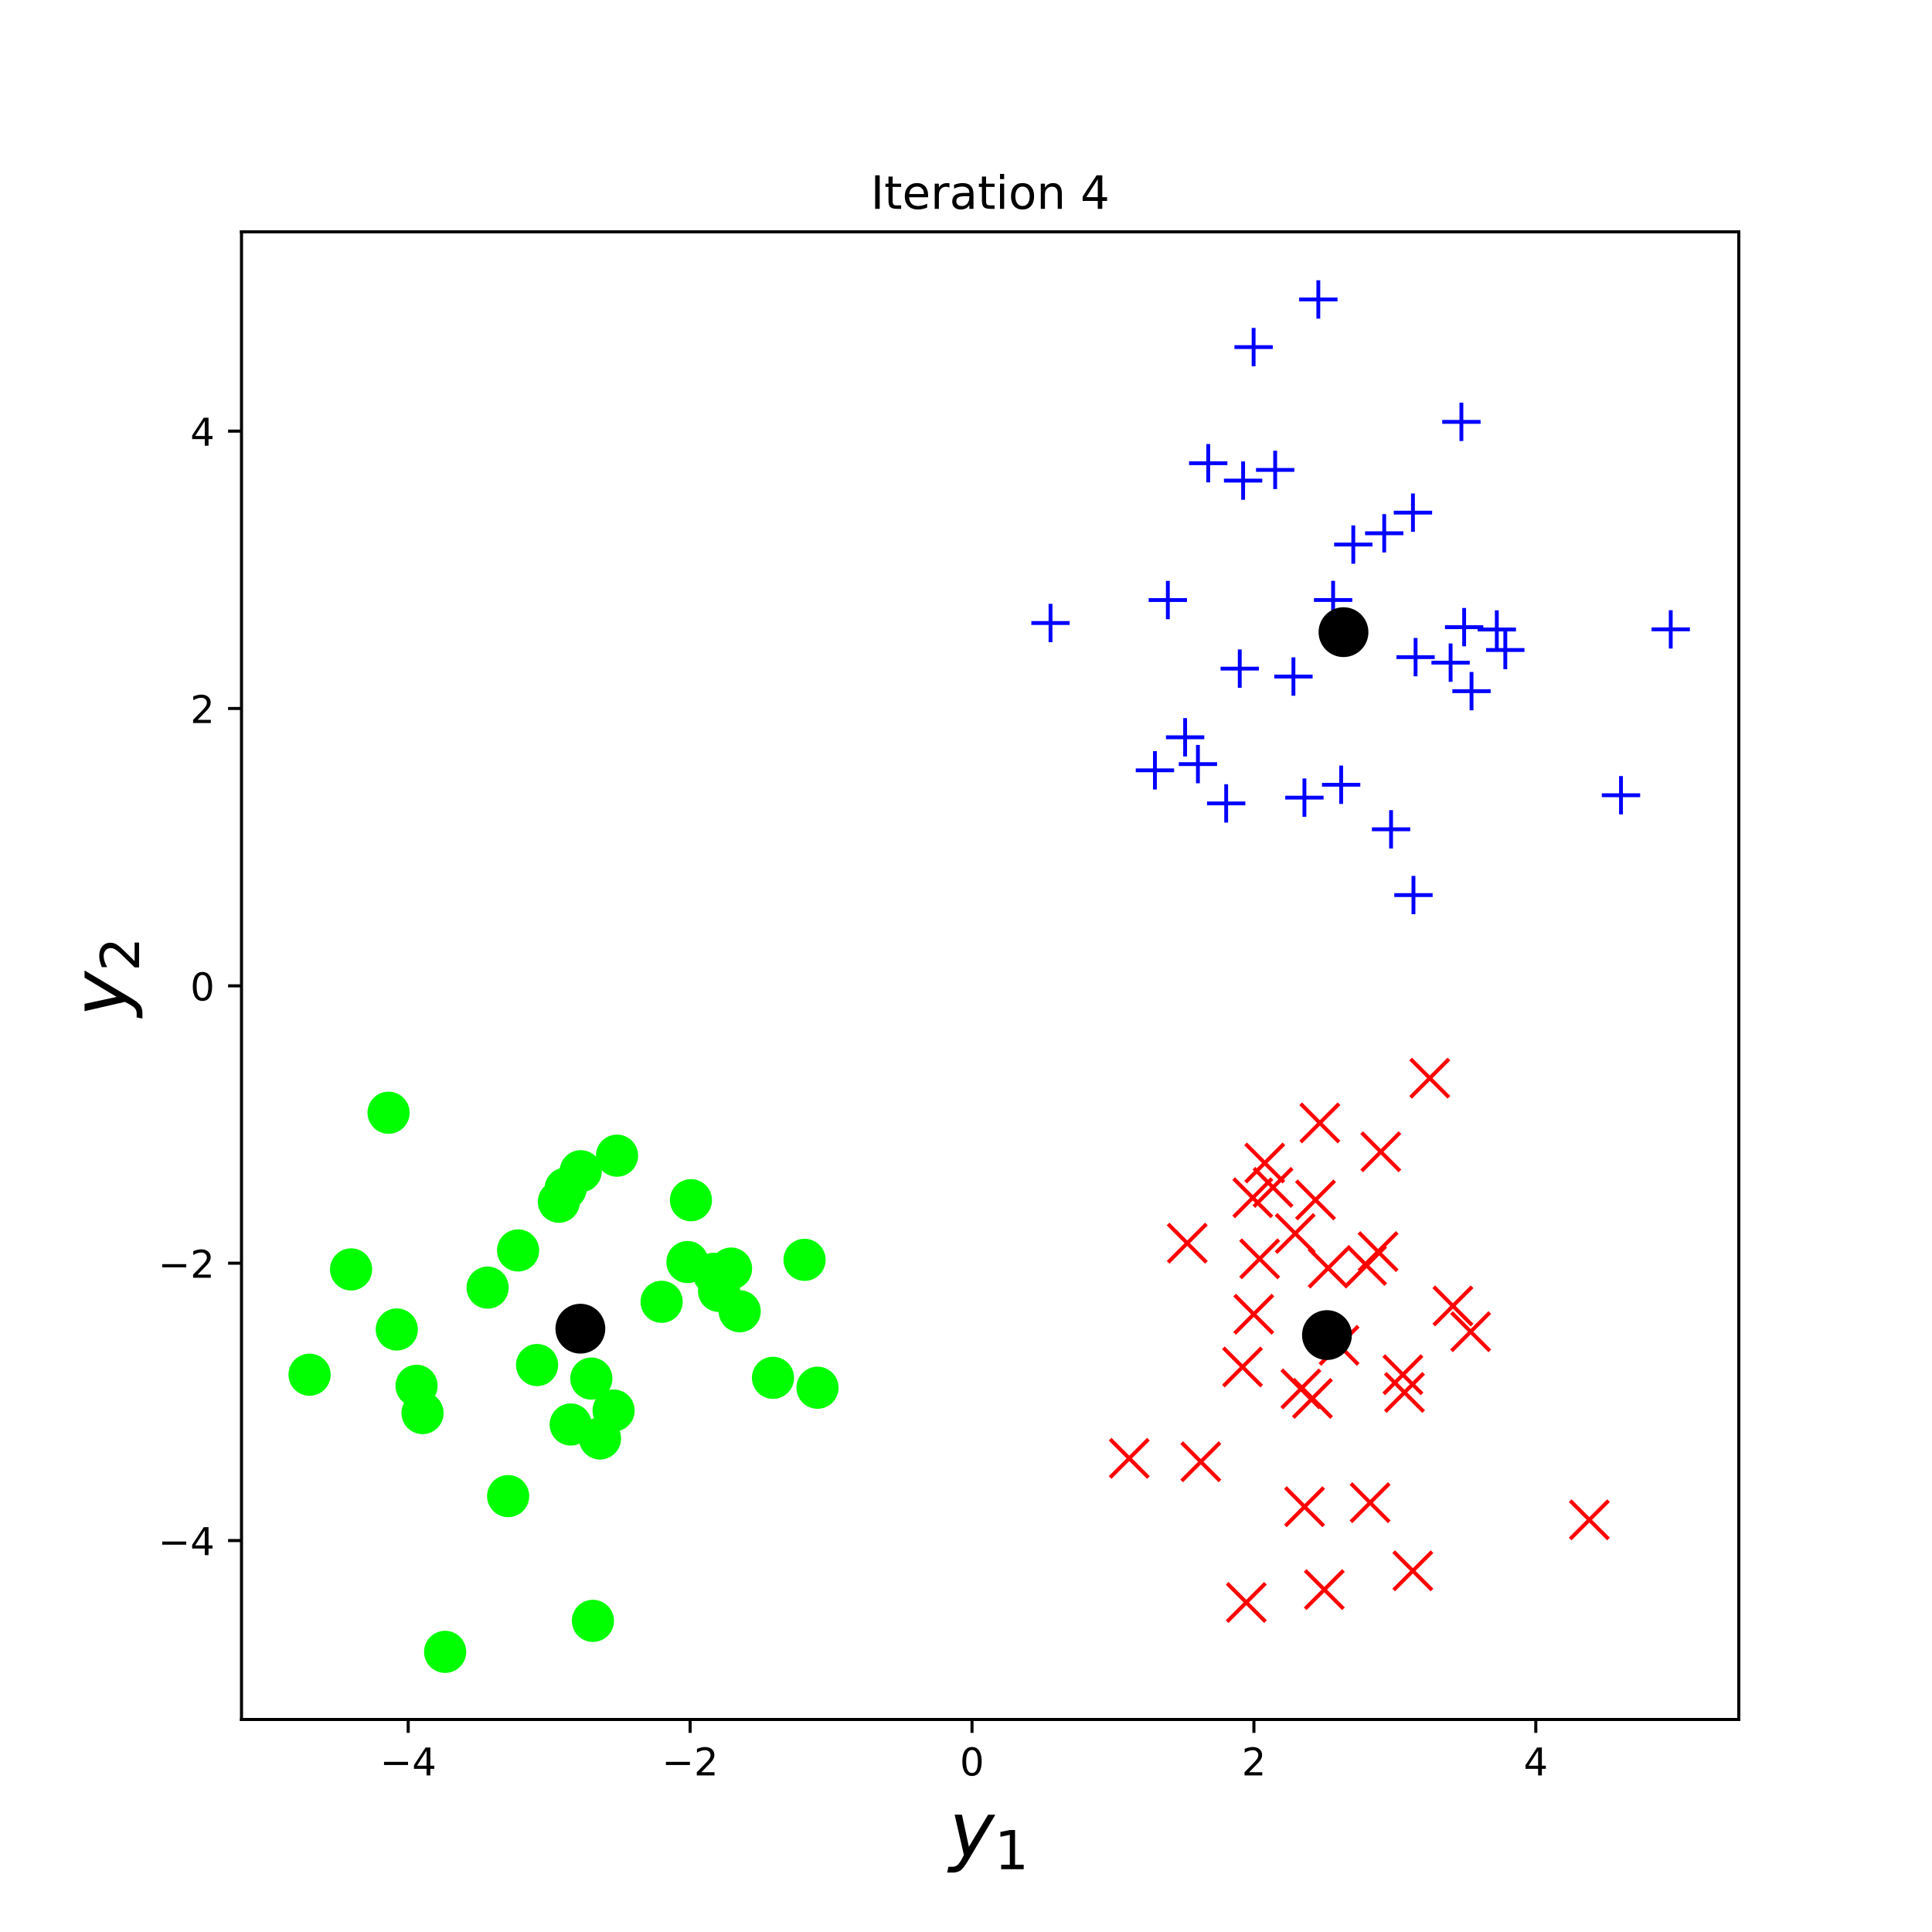
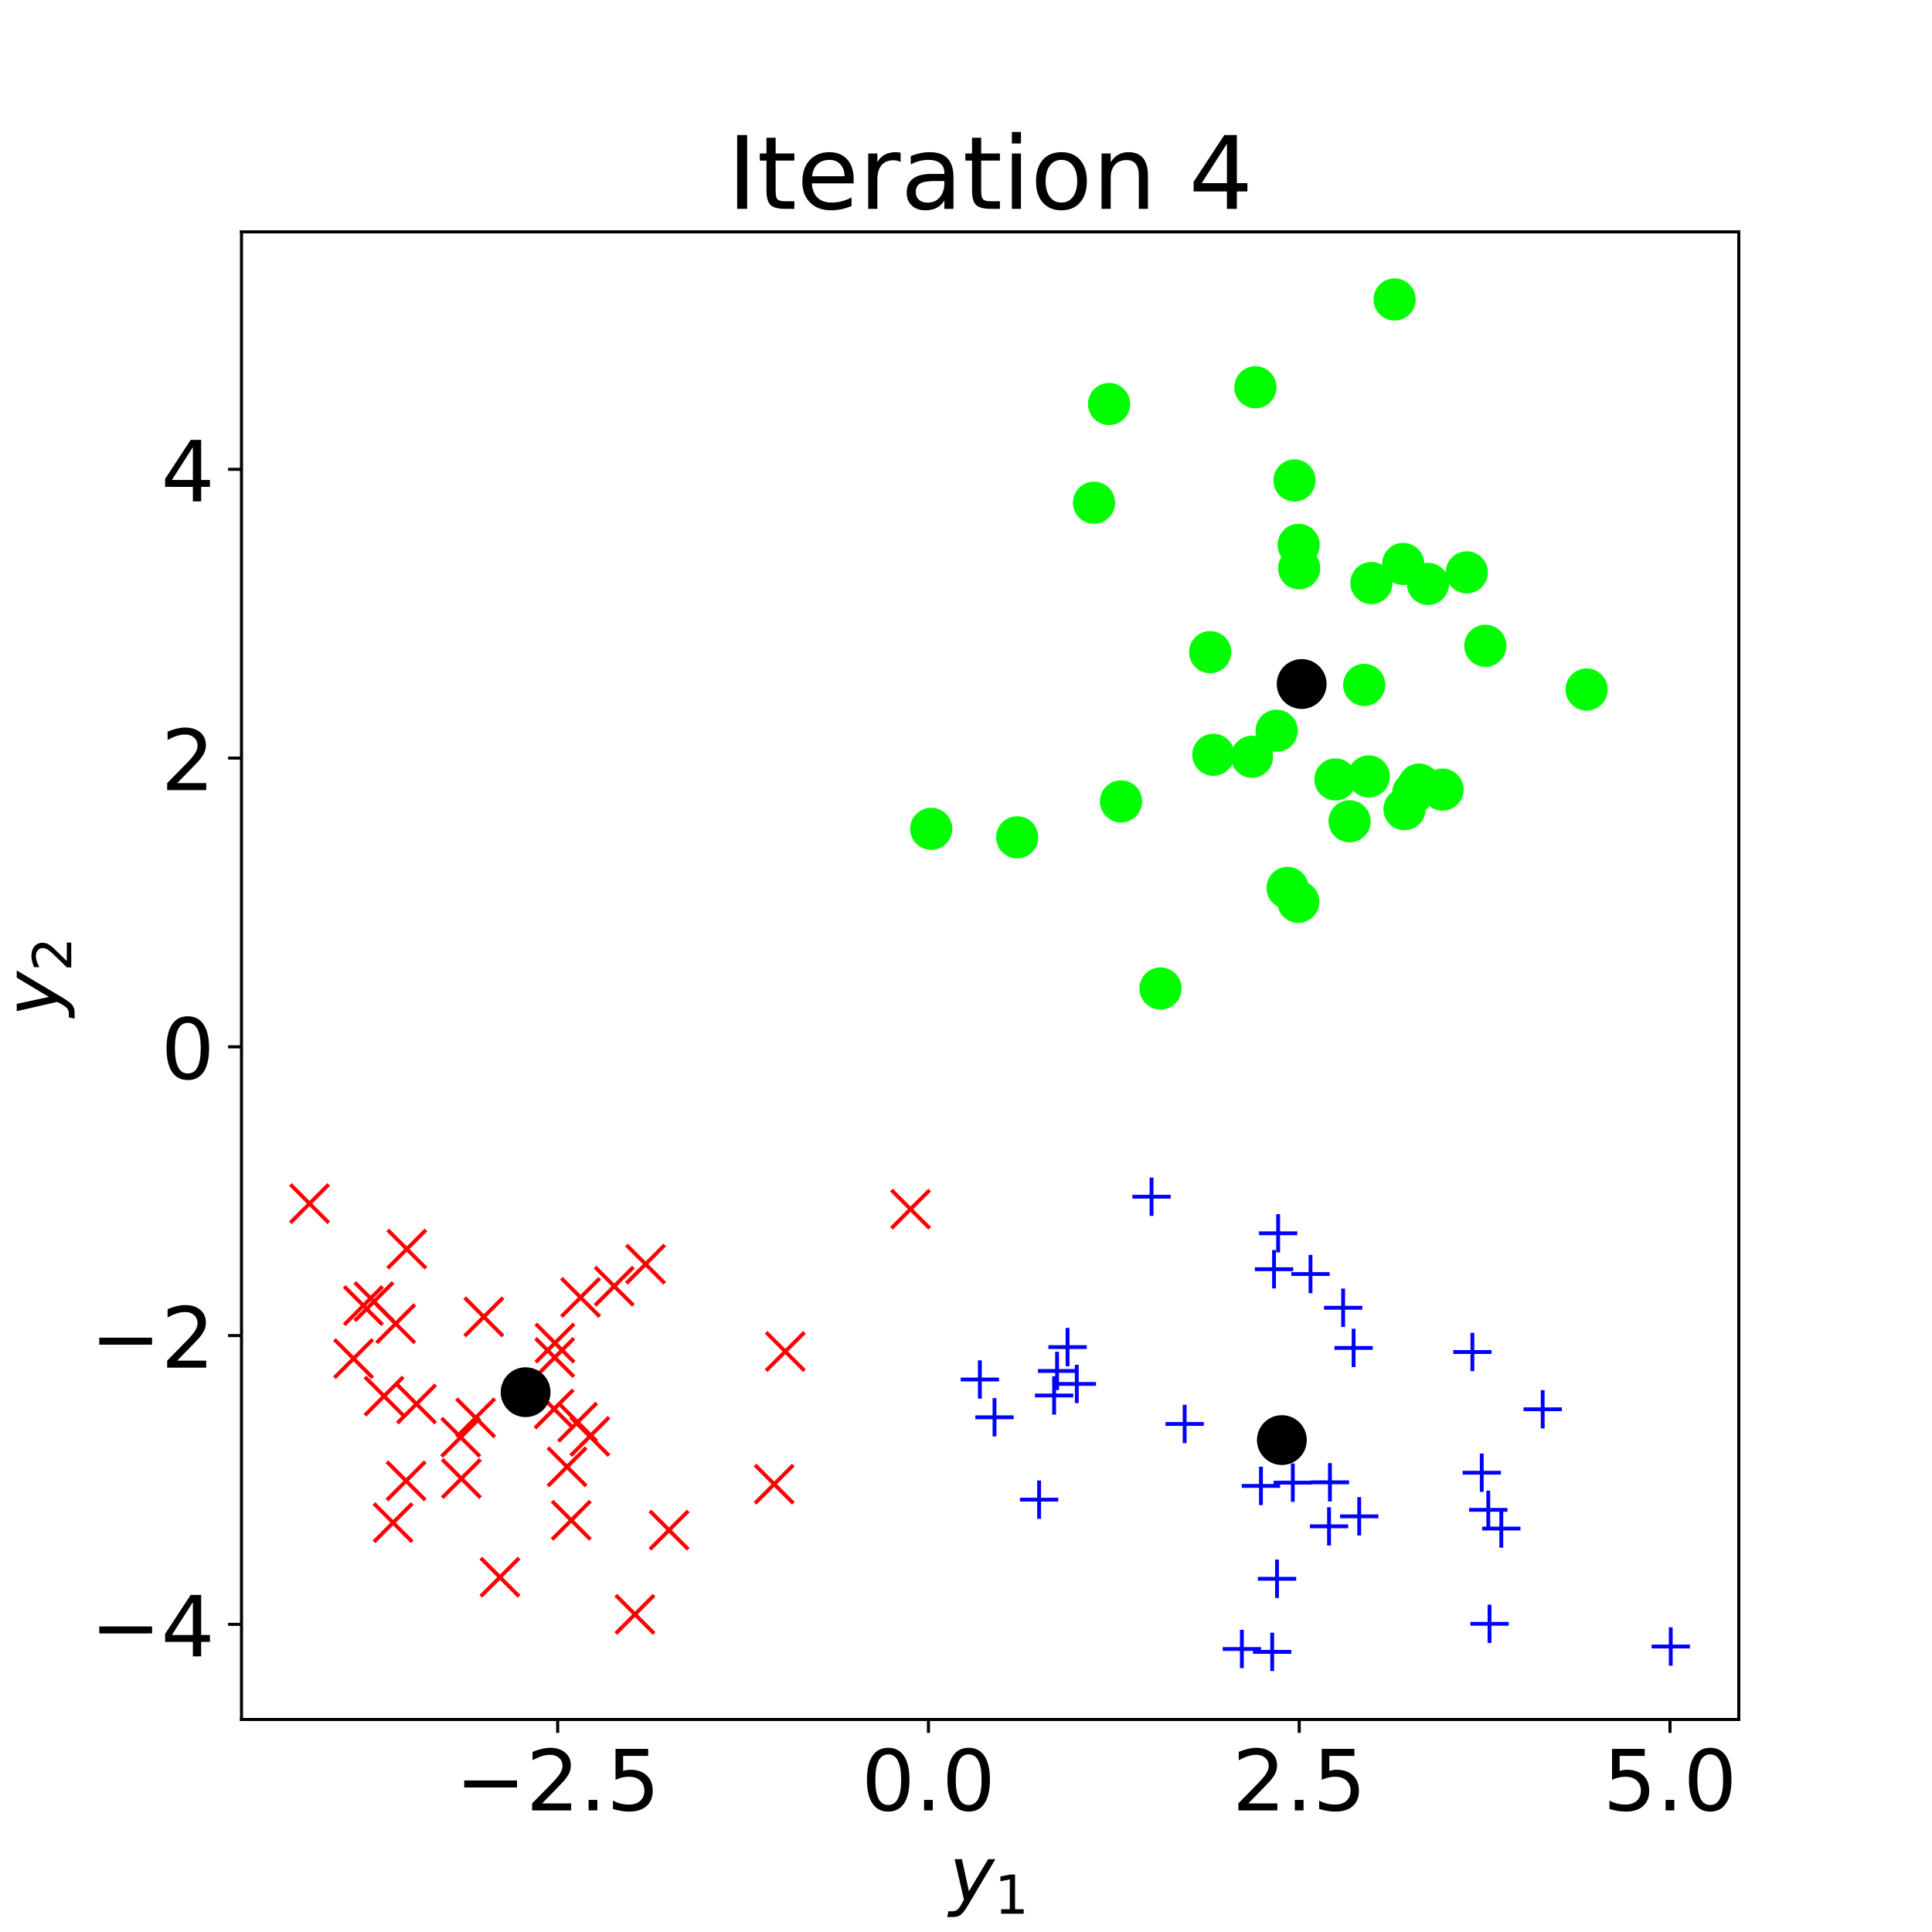
<svg xmlns="http://www.w3.org/2000/svg" xmlns:xlink="http://www.w3.org/1999/xlink" width="504pt" height="504pt" viewBox="0 0 504 504" version="1.1">
  <defs>
    <style type="text/css">*{stroke-linejoin: round; stroke-linecap: butt}</style>
  </defs>
  <g id="figure_1">
    <g id="patch_1">
      <path d="M 0 504  L 504 504  L 504 0  L 0 0  L 0 504  z " style="fill: none" />
    </g>
    <g id="axes_1">
      <g id="patch_2">
        <path d="M 63 448.56  L 453.6 448.56  L 453.6 60.48  L 63 60.48  L 63 448.56  z " style="fill: none" />
      </g>
      <g id="matplotlib.axis_1">
        <g id="xtick_1">
          <g id="line2d_1">
            <defs>
-               <path id="m04fd9adc0d" d="M 0 0  L 0 3.5  " style="stroke: #000000; stroke-width: 0.8" />
+               <path id="me00df8d82d" d="M 0 0  L 0 3.5  " style="stroke: #000000; stroke-width: 0.8" />
            </defs>
            <g>
-               <use xlink:href="#m04fd9adc0d" x="106.492" y="448.56" style="stroke: #000000; stroke-width: 0.8" />
+               <use xlink:href="#me00df8d82d" x="145.482" y="448.56" style="stroke: #000000; stroke-width: 0.8" />
            </g>
          </g>
          <g id="text_1">
-             <g transform="translate(99.12061 463.1584) scale(0.1 -0.1)">
+             <g transform="translate(118.7712 472.2766) scale(0.22 -0.22)">
              <defs>
                <path id="DejaVuSans-2212" d="M 678 2272  L 4684 2272  L 4684 1741  L 678 1741  L 678 2272  z " transform="scale(0.015625)" />
-                 <path id="DejaVuSans-34" d="M 2419 4116  L 825 1625  L 2419 1625  L 2419 4116  z M 2253 4666  L 3047 4666  L 3047 1625  L 3713 1625  L 3713 1100  L 3047 1100  L 3047 0  L 2419 0  L 2419 1100  L 313 1100  L 313 1709  L 2253 4666  z " transform="scale(0.015625)" />
-               </defs>
-               <use xlink:href="#DejaVuSans-2212" />
-               <use xlink:href="#DejaVuSans-34" x="83.789" />
-             </g>
-           </g>
-         </g>
-         <g id="xtick_2">
-           <g id="line2d_2">
-             <g>
-               <use xlink:href="#m04fd9adc0d" x="180.03" y="448.56" style="stroke: #000000; stroke-width: 0.8" />
-             </g>
-           </g>
-           <g id="text_2">
-             <g transform="translate(172.6587 463.1584) scale(0.1 -0.1)">
-               <defs>
                <path id="DejaVuSans-32" d="M 1228 531  L 3431 531  L 3431 0  L 469 0  L 469 531  Q 828 903 1448 1529  Q 2069 2156 2228 2338  Q 2531 2678 2651 2914  Q 2772 3150 2772 3378  Q 2772 3750 2511 3984  Q 2250 4219 1831 4219  Q 1534 4219 1204 4116  Q 875 4013 500 3803  L 500 4441  Q 881 4594 1212 4672  Q 1544 4750 1819 4750  Q 2544 4750 2975 4387  Q 3406 4025 3406 3419  Q 3406 3131 3298 2873  Q 3191 2616 2906 2266  Q 2828 2175 2409 1742  Q 1991 1309 1228 531  z " transform="scale(0.015625)" />
+                 <path id="DejaVuSans-2e" d="M 684 794  L 1344 794  L 1344 0  L 684 0  L 684 794  z " transform="scale(0.015625)" />
+                 <path id="DejaVuSans-35" d="M 691 4666  L 3169 4666  L 3169 4134  L 1269 4134  L 1269 2991  Q 1406 3038 1543 3061  Q 1681 3084 1819 3084  Q 2600 3084 3056 2656  Q 3513 2228 3513 1497  Q 3513 744 3044 326  Q 2575 -91 1722 -91  Q 1428 -91 1123 -41  Q 819 9 494 109  L 494 744  Q 775 591 1075 516  Q 1375 441 1709 441  Q 2250 441 2565 725  Q 2881 1009 2881 1497  Q 2881 1984 2565 2268  Q 2250 2553 1709 2553  Q 1456 2553 1204 2497  Q 953 2441 691 2322  L 691 4666  z " transform="scale(0.015625)" />
              </defs>
              <use xlink:href="#DejaVuSans-2212" />
              <use xlink:href="#DejaVuSans-32" x="83.789" />
-             </g>
-           </g>
-         </g>
-         <g id="xtick_3">
-           <g id="line2d_3">
-             <g>
-               <use xlink:href="#m04fd9adc0d" x="253.568" y="448.56" style="stroke: #000000; stroke-width: 0.8" />
-             </g>
-           </g>
-           <g id="text_3">
-             <g transform="translate(250.3866 463.1584) scale(0.1 -0.1)">
+               <use xlink:href="#DejaVuSans-2e" x="147.412" />
+               <use xlink:href="#DejaVuSans-35" x="179.199" />
+             </g>
+           </g>
+         </g>
+         <g id="xtick_2">
+           <g id="line2d_2">
+             <g>
+               <use xlink:href="#me00df8d82d" x="242.205" y="448.56" style="stroke: #000000; stroke-width: 0.8" />
+             </g>
+           </g>
+           <g id="text_2">
+             <g transform="translate(224.7119 472.2766) scale(0.22 -0.22)">
              <defs>
                <path id="DejaVuSans-30" d="M 2034 4250  Q 1547 4250 1301 3770  Q 1056 3291 1056 2328  Q 1056 1369 1301 889  Q 1547 409 2034 409  Q 2525 409 2770 889  Q 3016 1369 3016 2328  Q 3016 3291 2770 3770  Q 2525 4250 2034 4250  z M 2034 4750  Q 2819 4750 3233 4129  Q 3647 3509 3647 2328  Q 3647 1150 3233 529  Q 2819 -91 2034 -91  Q 1250 -91 836 529  Q 422 1150 422 2328  Q 422 3509 836 4129  Q 1250 4750 2034 4750  z " transform="scale(0.015625)" />
              </defs>
              <use xlink:href="#DejaVuSans-30" />
+               <use xlink:href="#DejaVuSans-2e" x="63.623" />
+               <use xlink:href="#DejaVuSans-30" x="95.41" />
+             </g>
+           </g>
+         </g>
+         <g id="xtick_3">
+           <g id="line2d_3">
+             <g>
+               <use xlink:href="#me00df8d82d" x="338.928" y="448.56" style="stroke: #000000; stroke-width: 0.8" />
+             </g>
+           </g>
+           <g id="text_3">
+             <g transform="translate(321.435 472.2766) scale(0.22 -0.22)">
+               <use xlink:href="#DejaVuSans-32" />
+               <use xlink:href="#DejaVuSans-2e" x="63.623" />
+               <use xlink:href="#DejaVuSans-35" x="95.41" />
            </g>
          </g>
        </g>
        <g id="xtick_4">
          <g id="line2d_4">
            <g>
-               <use xlink:href="#m04fd9adc0d" x="327.106" y="448.56" style="stroke: #000000; stroke-width: 0.8" />
+               <use xlink:href="#me00df8d82d" x="435.651" y="448.56" style="stroke: #000000; stroke-width: 0.8" />
            </g>
          </g>
          <g id="text_4">
-             <g transform="translate(323.9247 463.1584) scale(0.1 -0.1)">
-               <use xlink:href="#DejaVuSans-32" />
-             </g>
-           </g>
-         </g>
-         <g id="xtick_5">
-           <g id="line2d_5">
-             <g>
-               <use xlink:href="#m04fd9adc0d" x="400.644" y="448.56" style="stroke: #000000; stroke-width: 0.8" />
-             </g>
-           </g>
-           <g id="text_5">
-             <g transform="translate(397.4627 463.1584) scale(0.1 -0.1)">
-               <use xlink:href="#DejaVuSans-34" />
-             </g>
-           </g>
-         </g>
-         <g id="text_6">
-           <g transform="translate(247.6 484.3944) scale(0.2 -0.2)">
+             <g transform="translate(418.158 472.2766) scale(0.22 -0.22)">
+               <use xlink:href="#DejaVuSans-35" />
+               <use xlink:href="#DejaVuSans-2e" x="63.623" />
+               <use xlink:href="#DejaVuSans-30" x="95.41" />
+             </g>
+           </g>
+         </g>
+         <g id="text_5">
+           <g transform="translate(247.6 496.0081) scale(0.2 -0.2)">
            <defs>
              <path id="DejaVuSans-Oblique-79" d="M 1588 -325  Q 1188 -997 936 -1164  Q 684 -1331 294 -1331  L -159 -1331  L -63 -850  L 269 -850  Q 509 -850 678 -719  Q 847 -588 1056 -206  L 1234 128  L 459 3500  L 1069 3500  L 1650 819  L 3256 3500  L 3859 3500  L 1588 -325  z " transform="scale(0.015625)" />
              <path id="DejaVuSans-31" d="M 794 531  L 1825 531  L 1825 4091  L 703 3866  L 703 4441  L 1819 4666  L 2450 4666  L 2450 531  L 3481 531  L 3481 0  L 794 0  L 794 531  z " transform="scale(0.015625)" />
            </defs>
            <use xlink:href="#DejaVuSans-Oblique-79" transform="translate(0 0.3125)" />
            <use xlink:href="#DejaVuSans-31" transform="translate(59.17969 -16.09375) scale(0.7)" />
          </g>
        </g>
      </g>
      <g id="matplotlib.axis_2">
        <g id="ytick_1">
-           <g id="line2d_6">
+           <g id="line2d_5">
            <defs>
-               <path id="m2113b53665" d="M 0 0  L -3.5 0  " style="stroke: #000000; stroke-width: 0.8" />
+               <path id="m6eadb00906" d="M 0 0  L -3.5 0  " style="stroke: #000000; stroke-width: 0.8" />
            </defs>
            <g>
-               <use xlink:href="#m2113b53665" x="63" y="401.885" style="stroke: #000000; stroke-width: 0.8" />
-             </g>
-           </g>
-           <g id="text_7">
-             <g transform="translate(41.25781 405.6845) scale(0.1 -0.1)">
+               <use xlink:href="#m6eadb00906" x="63" y="423.74" style="stroke: #000000; stroke-width: 0.8" />
+             </g>
+           </g>
+           <g id="text_6">
+             <g transform="translate(23.56719 432.0988) scale(0.22 -0.22)">
+               <defs>
+                 <path id="DejaVuSans-34" d="M 2419 4116  L 825 1625  L 2419 1625  L 2419 4116  z M 2253 4666  L 3047 4666  L 3047 1625  L 3713 1625  L 3713 1100  L 3047 1100  L 3047 0  L 2419 0  L 2419 1100  L 313 1100  L 313 1709  L 2253 4666  z " transform="scale(0.015625)" />
+               </defs>
              <use xlink:href="#DejaVuSans-2212" />
              <use xlink:href="#DejaVuSans-34" x="83.789" />
            </g>
          </g>
        </g>
        <g id="ytick_2">
-           <g id="line2d_7">
-             <g>
-               <use xlink:href="#m2113b53665" x="63" y="329.53" style="stroke: #000000; stroke-width: 0.8" />
-             </g>
-           </g>
-           <g id="text_8">
-             <g transform="translate(41.25781 333.3295) scale(0.1 -0.1)">
+           <g id="line2d_6">
+             <g>
+               <use xlink:href="#m6eadb00906" x="63" y="348.414" style="stroke: #000000; stroke-width: 0.8" />
+             </g>
+           </g>
+           <g id="text_7">
+             <g transform="translate(23.56719 356.772) scale(0.22 -0.22)">
              <use xlink:href="#DejaVuSans-2212" />
              <use xlink:href="#DejaVuSans-32" x="83.789" />
            </g>
          </g>
        </g>
        <g id="ytick_3">
+           <g id="line2d_7">
+             <g>
+               <use xlink:href="#m6eadb00906" x="63" y="273.087" style="stroke: #000000; stroke-width: 0.8" />
+             </g>
+           </g>
+           <g id="text_8">
+             <g transform="translate(42.0025 281.4452) scale(0.22 -0.22)">
+               <use xlink:href="#DejaVuSans-30" />
+             </g>
+           </g>
+         </g>
+         <g id="ytick_4">
          <g id="line2d_8">
            <g>
-               <use xlink:href="#m2113b53665" x="63" y="257.175" style="stroke: #000000; stroke-width: 0.8" />
+               <use xlink:href="#m6eadb00906" x="63" y="197.76" style="stroke: #000000; stroke-width: 0.8" />
            </g>
          </g>
          <g id="text_9">
-             <g transform="translate(49.6375 260.9744) scale(0.1 -0.1)">
-               <use xlink:href="#DejaVuSans-30" />
-             </g>
-           </g>
-         </g>
-         <g id="ytick_4">
+             <g transform="translate(42.0025 206.1184) scale(0.22 -0.22)">
+               <use xlink:href="#DejaVuSans-32" />
+             </g>
+           </g>
+         </g>
+         <g id="ytick_5">
          <g id="line2d_9">
            <g>
-               <use xlink:href="#m2113b53665" x="63" y="184.82" style="stroke: #000000; stroke-width: 0.8" />
+               <use xlink:href="#m6eadb00906" x="63" y="122.433" style="stroke: #000000; stroke-width: 0.8" />
            </g>
          </g>
          <g id="text_10">
-             <g transform="translate(49.6375 188.6193) scale(0.1 -0.1)">
-               <use xlink:href="#DejaVuSans-32" />
-             </g>
-           </g>
-         </g>
-         <g id="ytick_5">
-           <g id="line2d_10">
-             <g>
-               <use xlink:href="#m2113b53665" x="63" y="112.465" style="stroke: #000000; stroke-width: 0.8" />
-             </g>
-           </g>
-           <g id="text_11">
-             <g transform="translate(49.6375 116.2642) scale(0.1 -0.1)">
+             <g transform="translate(42.0025 130.7917) scale(0.22 -0.22)">
              <use xlink:href="#DejaVuSans-34" />
            </g>
          </g>
        </g>
-         <g id="text_12">
-           <g transform="translate(33.05781 265.22) rotate(-90) scale(0.2 -0.2)">
+         <g id="text_11">
+           <g transform="translate(15.36719 265.22) rotate(-90) scale(0.2 -0.2)">
            <use xlink:href="#DejaVuSans-Oblique-79" transform="translate(0 0.3125)" />
            <use xlink:href="#DejaVuSans-32" transform="translate(59.17969 -16.09375) scale(0.7)" />
          </g>
        </g>
      </g>
+       <g id="line2d_10">
+         <defs>
+           <path id="mf746291e5d" d="M -5 5  L 5 -5  M -5 -5  L 5 5  " style="stroke: #ff0000" />
+         </defs>
+         <g clip-path="url(#pf8d00f502c)">
+           <use xlink:href="#mf746291e5d" x="80.755" y="313.983" style="fill: #ff0000; stroke: #ff0000" />
+           <use xlink:href="#mf746291e5d" x="106.123" y="325.842" style="fill: #ff0000; stroke: #ff0000" />
+           <use xlink:href="#mf746291e5d" x="151.458" y="338.456" style="fill: #ff0000; stroke: #ff0000" />
+           <use xlink:href="#mf746291e5d" x="160.236" y="335.532" style="fill: #ff0000; stroke: #ff0000" />
+           <use xlink:href="#mf746291e5d" x="97.544" y="339.553" style="fill: #ff0000; stroke: #ff0000" />
+           <use xlink:href="#mf746291e5d" x="165.638" y="421.133" style="fill: #ff0000; stroke: #ff0000" />
+           <use xlink:href="#mf746291e5d" x="201.968" y="387.176" style="fill: #ff0000; stroke: #ff0000" />
+           <use xlink:href="#mf746291e5d" x="120.193" y="374.937" style="fill: #ff0000; stroke: #ff0000" />
+           <use xlink:href="#mf746291e5d" x="144.713" y="354.129" style="fill: #ff0000; stroke: #ff0000" />
+           <use xlink:href="#mf746291e5d" x="144.769" y="350.359" style="fill: #ff0000; stroke: #ff0000" />
+           <use xlink:href="#mf746291e5d" x="204.854" y="352.562" style="fill: #ff0000; stroke: #ff0000" />
+           <use xlink:href="#mf746291e5d" x="108.648" y="366.253" style="fill: #ff0000; stroke: #ff0000" />
+           <use xlink:href="#mf746291e5d" x="92.234" y="354.42" style="fill: #ff0000; stroke: #ff0000" />
+           <use xlink:href="#mf746291e5d" x="103.222" y="345.316" style="fill: #ff0000; stroke: #ff0000" />
+           <use xlink:href="#mf746291e5d" x="153.877" y="374.718" style="fill: #ff0000; stroke: #ff0000" />
+           <use xlink:href="#mf746291e5d" x="124.075" y="369.872" style="fill: #ff0000; stroke: #ff0000" />
+           <use xlink:href="#mf746291e5d" x="102.544" y="397.218" style="fill: #ff0000; stroke: #ff0000" />
+           <use xlink:href="#mf746291e5d" x="130.416" y="411.446" style="fill: #ff0000; stroke: #ff0000" />
+           <use xlink:href="#mf746291e5d" x="100.187" y="364.207" style="fill: #ff0000; stroke: #ff0000" />
+           <use xlink:href="#mf746291e5d" x="120.358" y="385.708" style="fill: #ff0000; stroke: #ff0000" />
+           <use xlink:href="#mf746291e5d" x="150.677" y="371.005" style="fill: #ff0000; stroke: #ff0000" />
+           <use xlink:href="#mf746291e5d" x="147.925" y="382.656" style="fill: #ff0000; stroke: #ff0000" />
+           <use xlink:href="#mf746291e5d" x="144.554" y="367.555" style="fill: #ff0000; stroke: #ff0000" />
+           <use xlink:href="#mf746291e5d" x="94.791" y="340.59" style="fill: #ff0000; stroke: #ff0000" />
+           <use xlink:href="#mf746291e5d" x="237.531" y="315.43" style="fill: #ff0000; stroke: #ff0000" />
+           <use xlink:href="#mf746291e5d" x="105.936" y="386.308" style="fill: #ff0000; stroke: #ff0000" />
+           <use xlink:href="#mf746291e5d" x="168.411" y="329.776" style="fill: #ff0000; stroke: #ff0000" />
+           <use xlink:href="#mf746291e5d" x="126.216" y="343.526" style="fill: #ff0000; stroke: #ff0000" />
+           <use xlink:href="#mf746291e5d" x="149.022" y="396.592" style="fill: #ff0000; stroke: #ff0000" />
+           <use xlink:href="#mf746291e5d" x="174.541" y="399.163" style="fill: #ff0000; stroke: #ff0000" />
+         </g>
+       </g>
      <g id="line2d_11">
        <defs>
-           <path id="m47be427114" d="M -5 5  L 5 -5  M -5 -5  L 5 5  " style="stroke: #ff0000" />
+           <path id="m35406a6364" d="M 0 5  C 1.326 5 2.598 4.473 3.536 3.536  C 4.473 2.598 5 1.326 5 0  C 5 -1.326 4.473 -2.598 3.536 -3.536  C 2.598 -4.473 1.326 -5 0 -5  C -1.326 -5 -2.598 -4.473 -3.536 -3.536  C -4.473 -2.598 -5 -1.326 -5 0  C -5 1.326 -4.473 2.598 -3.536 3.536  C -2.598 4.473 -1.326 5 0 5  z " style="stroke: #00ff00" />
        </defs>
-         <g clip-path="url(#p6b48e7e684)">
-           <use xlink:href="#m47be427114" x="343.177" y="313.03" style="fill: #ff0000; stroke: #ff0000" />
-           <use xlink:href="#m47be427114" x="329.929" y="303.399" style="fill: #ff0000; stroke: #ff0000" />
-           <use xlink:href="#m47be427114" x="359.493" y="326.508" style="fill: #ff0000; stroke: #ff0000" />
-           <use xlink:href="#m47be427114" x="326.811" y="312.461" style="fill: #ff0000; stroke: #ff0000" />
-           <use xlink:href="#m47be427114" x="327.068" y="342.84" style="fill: #ff0000; stroke: #ff0000" />
-           <use xlink:href="#m47be427114" x="349.322" y="350.949" style="fill: #ff0000; stroke: #ff0000" />
-           <use xlink:href="#m47be427114" x="328.606" y="328.388" style="fill: #ff0000; stroke: #ff0000" />
-           <use xlink:href="#m47be427114" x="372.982" y="281.261" style="fill: #ff0000; stroke: #ff0000" />
-           <use xlink:href="#m47be427114" x="342.373" y="364.794" style="fill: #ff0000; stroke: #ff0000" />
-           <use xlink:href="#m47be427114" x="357.422" y="392.001" style="fill: #ff0000; stroke: #ff0000" />
-           <use xlink:href="#m47be427114" x="294.593" y="380.44" style="fill: #ff0000; stroke: #ff0000" />
-           <use xlink:href="#m47be427114" x="337.881" y="321.783" style="fill: #ff0000; stroke: #ff0000" />
-           <use xlink:href="#m47be427114" x="366.382" y="363.246" style="fill: #ff0000; stroke: #ff0000" />
-           <use xlink:href="#m47be427114" x="313.257" y="381.326" style="fill: #ff0000; stroke: #ff0000" />
-           <use xlink:href="#m47be427114" x="339.362" y="362.32" style="fill: #ff0000; stroke: #ff0000" />
-           <use xlink:href="#m47be427114" x="325.119" y="418.034" style="fill: #ff0000; stroke: #ff0000" />
-           <use xlink:href="#m47be427114" x="345.472" y="414.684" style="fill: #ff0000; stroke: #ff0000" />
-           <use xlink:href="#m47be427114" x="309.716" y="324.311" style="fill: #ff0000; stroke: #ff0000" />
-           <use xlink:href="#m47be427114" x="332.092" y="309.755" style="fill: #ff0000; stroke: #ff0000" />
-           <use xlink:href="#m47be427114" x="344.304" y="292.938" style="fill: #ff0000; stroke: #ff0000" />
-           <use xlink:href="#m47be427114" x="346.483" y="330.8" style="fill: #ff0000; stroke: #ff0000" />
-           <use xlink:href="#m47be427114" x="324.14" y="356.599" style="fill: #ff0000; stroke: #ff0000" />
-           <use xlink:href="#m47be427114" x="368.564" y="409.783" style="fill: #ff0000; stroke: #ff0000" />
-           <use xlink:href="#m47be427114" x="383.646" y="347.402" style="fill: #ff0000; stroke: #ff0000" />
-           <use xlink:href="#m47be427114" x="414.615" y="396.48" style="fill: #ff0000; stroke: #ff0000" />
-           <use xlink:href="#m47be427114" x="356.493" y="330.116" style="fill: #ff0000; stroke: #ff0000" />
-           <use xlink:href="#m47be427114" x="340.318" y="393.059" style="fill: #ff0000; stroke: #ff0000" />
-           <use xlink:href="#m47be427114" x="365.976" y="358.621" style="fill: #ff0000; stroke: #ff0000" />
-           <use xlink:href="#m47be427114" x="360.205" y="300.464" style="fill: #ff0000; stroke: #ff0000" />
-           <use xlink:href="#m47be427114" x="379.021" y="340.682" style="fill: #ff0000; stroke: #ff0000" />
+         <g clip-path="url(#pf8d00f502c)">
+           <use xlink:href="#m35406a6364" x="413.905" y="179.878" style="fill: #00ff00; stroke: #00ff00" />
+           <use xlink:href="#m35406a6364" x="370.202" y="204.669" style="fill: #00ff00; stroke: #00ff00" />
+           <use xlink:href="#m35406a6364" x="333.043" y="190.624" style="fill: #00ff00; stroke: #00ff00" />
+           <use xlink:href="#m35406a6364" x="348.366" y="203.334" style="fill: #00ff00; stroke: #00ff00" />
+           <use xlink:href="#m35406a6364" x="292.441" y="209.061" style="fill: #00ff00; stroke: #00ff00" />
+           <use xlink:href="#m35406a6364" x="337.694" y="125.333" style="fill: #00ff00; stroke: #00ff00" />
+           <use xlink:href="#m35406a6364" x="338.783" y="142.145" style="fill: #00ff00; stroke: #00ff00" />
+           <use xlink:href="#m35406a6364" x="327.488" y="101.03" style="fill: #00ff00; stroke: #00ff00" />
+           <use xlink:href="#m35406a6364" x="289.323" y="105.39" style="fill: #00ff00; stroke: #00ff00" />
+           <use xlink:href="#m35406a6364" x="382.639" y="149.31" style="fill: #00ff00; stroke: #00ff00" />
+           <use xlink:href="#m35406a6364" x="368.672" y="206.818" style="fill: #00ff00; stroke: #00ff00" />
+           <use xlink:href="#m35406a6364" x="355.881" y="178.672" style="fill: #00ff00; stroke: #00ff00" />
+           <use xlink:href="#m35406a6364" x="315.695" y="170.131" style="fill: #00ff00; stroke: #00ff00" />
+           <use xlink:href="#m35406a6364" x="265.352" y="218.432" style="fill: #00ff00; stroke: #00ff00" />
+           <use xlink:href="#m35406a6364" x="366.395" y="211.093" style="fill: #00ff00; stroke: #00ff00" />
+           <use xlink:href="#m35406a6364" x="357.065" y="202.552" style="fill: #00ff00; stroke: #00ff00" />
+           <use xlink:href="#m35406a6364" x="335.888" y="231.633" style="fill: #00ff00; stroke: #00ff00" />
+           <use xlink:href="#m35406a6364" x="316.521" y="196.906" style="fill: #00ff00; stroke: #00ff00" />
+           <use xlink:href="#m35406a6364" x="285.39" y="131.148" style="fill: #00ff00; stroke: #00ff00" />
+           <use xlink:href="#m35406a6364" x="242.927" y="216.216" style="fill: #00ff00; stroke: #00ff00" />
+           <use xlink:href="#m35406a6364" x="326.605" y="197.421" style="fill: #00ff00; stroke: #00ff00" />
+           <use xlink:href="#m35406a6364" x="338.684" y="235.241" style="fill: #00ff00; stroke: #00ff00" />
+           <use xlink:href="#m35406a6364" x="376.319" y="205.979" style="fill: #00ff00; stroke: #00ff00" />
+           <use xlink:href="#m35406a6364" x="366.051" y="147.11" style="fill: #00ff00; stroke: #00ff00" />
+           <use xlink:href="#m35406a6364" x="363.81" y="78.12" style="fill: #00ff00; stroke: #00ff00" />
+           <use xlink:href="#m35406a6364" x="357.756" y="152.092" style="fill: #00ff00; stroke: #00ff00" />
+           <use xlink:href="#m35406a6364" x="387.474" y="168.467" style="fill: #00ff00; stroke: #00ff00" />
+           <use xlink:href="#m35406a6364" x="352.06" y="214.247" style="fill: #00ff00; stroke: #00ff00" />
+           <use xlink:href="#m35406a6364" x="372.525" y="152.329" style="fill: #00ff00; stroke: #00ff00" />
+           <use xlink:href="#m35406a6364" x="338.914" y="148.247" style="fill: #00ff00; stroke: #00ff00" />
+           <use xlink:href="#m35406a6364" x="302.74" y="257.862" style="fill: #00ff00; stroke: #00ff00" />
        </g>
      </g>
      <g id="line2d_12">
        <defs>
-           <path id="m75936af58e" d="M 0 5  C 1.326 5 2.598 4.473 3.536 3.536  C 4.473 2.598 5 1.326 5 0  C 5 -1.326 4.473 -2.598 3.536 -3.536  C 2.598 -4.473 1.326 -5 0 -5  C -1.326 -5 -2.598 -4.473 -3.536 -3.536  C -4.473 -2.598 -5 -1.326 -5 0  C -5 1.326 -4.473 2.598 -3.536 3.536  C -2.598 4.473 -1.326 5 0 5  z " style="stroke: #00ff00" />
+           <path id="m3d0d46e442" d="M -5 0  L 5 0  M 0 5  L 0 -5  " style="stroke: #0000ff" />
        </defs>
-         <g clip-path="url(#p6b48e7e684)">
-           <use xlink:href="#m75936af58e" x="154.262" y="359.632" style="fill: #00ff00; stroke: #00ff00" />
-           <use xlink:href="#m75936af58e" x="91.585" y="331.153" style="fill: #00ff00; stroke: #00ff00" />
-           <use xlink:href="#m75936af58e" x="172.596" y="339.605" style="fill: #00ff00; stroke: #00ff00" />
-           <use xlink:href="#m75936af58e" x="156.524" y="375.246" style="fill: #00ff00; stroke: #00ff00" />
-           <use xlink:href="#m75936af58e" x="132.558" y="390.291" style="fill: #00ff00; stroke: #00ff00" />
-           <use xlink:href="#m75936af58e" x="186.228" y="332.3" style="fill: #00ff00; stroke: #00ff00" />
-           <use xlink:href="#m75936af58e" x="135.153" y="326.203" style="fill: #00ff00; stroke: #00ff00" />
-           <use xlink:href="#m75936af58e" x="116.121" y="430.92" style="fill: #00ff00; stroke: #00ff00" />
-           <use xlink:href="#m75936af58e" x="140.105" y="356.097" style="fill: #00ff00; stroke: #00ff00" />
-           <use xlink:href="#m75936af58e" x="127.206" y="335.903" style="fill: #00ff00; stroke: #00ff00" />
-           <use xlink:href="#m75936af58e" x="187.585" y="336.776" style="fill: #00ff00; stroke: #00ff00" />
-           <use xlink:href="#m75936af58e" x="190.708" y="330.936" style="fill: #00ff00; stroke: #00ff00" />
-           <use xlink:href="#m75936af58e" x="108.662" y="361.513" style="fill: #00ff00; stroke: #00ff00" />
-           <use xlink:href="#m75936af58e" x="154.675" y="422.833" style="fill: #00ff00; stroke: #00ff00" />
-           <use xlink:href="#m75936af58e" x="103.505" y="346.824" style="fill: #00ff00; stroke: #00ff00" />
-           <use xlink:href="#m75936af58e" x="147.558" y="310.069" style="fill: #00ff00; stroke: #00ff00" />
-           <use xlink:href="#m75936af58e" x="160.965" y="301.48" style="fill: #00ff00; stroke: #00ff00" />
-           <use xlink:href="#m75936af58e" x="201.651" y="359.432" style="fill: #00ff00; stroke: #00ff00" />
-           <use xlink:href="#m75936af58e" x="213.26" y="362.015" style="fill: #00ff00; stroke: #00ff00" />
-           <use xlink:href="#m75936af58e" x="209.882" y="328.657" style="fill: #00ff00; stroke: #00ff00" />
-           <use xlink:href="#m75936af58e" x="179.343" y="329.232" style="fill: #00ff00; stroke: #00ff00" />
-           <use xlink:href="#m75936af58e" x="192.962" y="342.072" style="fill: #00ff00; stroke: #00ff00" />
-           <use xlink:href="#m75936af58e" x="160.067" y="367.972" style="fill: #00ff00; stroke: #00ff00" />
-           <use xlink:href="#m75936af58e" x="101.364" y="290.277" style="fill: #00ff00; stroke: #00ff00" />
-           <use xlink:href="#m75936af58e" x="148.883" y="371.611" style="fill: #00ff00; stroke: #00ff00" />
-           <use xlink:href="#m75936af58e" x="180.244" y="313.095" style="fill: #00ff00; stroke: #00ff00" />
-           <use xlink:href="#m75936af58e" x="110.226" y="368.623" style="fill: #00ff00; stroke: #00ff00" />
-           <use xlink:href="#m75936af58e" x="145.796" y="313.492" style="fill: #00ff00; stroke: #00ff00" />
-           <use xlink:href="#m75936af58e" x="151.489" y="305.539" style="fill: #00ff00; stroke: #00ff00" />
-           <use xlink:href="#m75936af58e" x="80.755" y="358.617" style="fill: #00ff00; stroke: #00ff00" />
+         <g clip-path="url(#pf8d00f502c)">
+           <use xlink:href="#m3d0d46e442" x="275.757" y="357.635" style="fill: #0000ff; stroke: #0000ff" />
+           <use xlink:href="#m3d0d46e442" x="388.248" y="393.87" style="fill: #0000ff; stroke: #0000ff" />
+           <use xlink:href="#m3d0d46e442" x="386.547" y="384.184" style="fill: #0000ff; stroke: #0000ff" />
+           <use xlink:href="#m3d0d46e442" x="278.494" y="351.417" style="fill: #0000ff; stroke: #0000ff" />
+           <use xlink:href="#m3d0d46e442" x="435.845" y="429.522" style="fill: #0000ff; stroke: #0000ff" />
+           <use xlink:href="#m3d0d46e442" x="353.116" y="351.631" style="fill: #0000ff; stroke: #0000ff" />
+           <use xlink:href="#m3d0d46e442" x="280.904" y="361.026" style="fill: #0000ff; stroke: #0000ff" />
+           <use xlink:href="#m3d0d46e442" x="274.991" y="364.037" style="fill: #0000ff; stroke: #0000ff" />
+           <use xlink:href="#m3d0d46e442" x="271.07" y="391.213" style="fill: #0000ff; stroke: #0000ff" />
+           <use xlink:href="#m3d0d46e442" x="300.407" y="312.182" style="fill: #0000ff; stroke: #0000ff" />
+           <use xlink:href="#m3d0d46e442" x="328.943" y="387.63" style="fill: #0000ff; stroke: #0000ff" />
+           <use xlink:href="#m3d0d46e442" x="323.966" y="430.173" style="fill: #0000ff; stroke: #0000ff" />
+           <use xlink:href="#m3d0d46e442" x="346.704" y="398.169" style="fill: #0000ff; stroke: #0000ff" />
+           <use xlink:href="#m3d0d46e442" x="255.613" y="359.868" style="fill: #0000ff; stroke: #0000ff" />
+           <use xlink:href="#m3d0d46e442" x="333.426" y="321.727" style="fill: #0000ff; stroke: #0000ff" />
+           <use xlink:href="#m3d0d46e442" x="309.042" y="371.468" style="fill: #0000ff; stroke: #0000ff" />
+           <use xlink:href="#m3d0d46e442" x="346.939" y="386.688" style="fill: #0000ff; stroke: #0000ff" />
+           <use xlink:href="#m3d0d46e442" x="331.874" y="430.92" style="fill: #0000ff; stroke: #0000ff" />
+           <use xlink:href="#m3d0d46e442" x="333.133" y="411.858" style="fill: #0000ff; stroke: #0000ff" />
+           <use xlink:href="#m3d0d46e442" x="332.357" y="331.101" style="fill: #0000ff; stroke: #0000ff" />
+           <use xlink:href="#m3d0d46e442" x="350.385" y="341.154" style="fill: #0000ff; stroke: #0000ff" />
+           <use xlink:href="#m3d0d46e442" x="337.252" y="386.773" style="fill: #0000ff; stroke: #0000ff" />
+           <use xlink:href="#m3d0d46e442" x="391.642" y="398.748" style="fill: #0000ff; stroke: #0000ff" />
+           <use xlink:href="#m3d0d46e442" x="354.579" y="395.564" style="fill: #0000ff; stroke: #0000ff" />
+           <use xlink:href="#m3d0d46e442" x="388.572" y="423.6" style="fill: #0000ff; stroke: #0000ff" />
+           <use xlink:href="#m3d0d46e442" x="402.441" y="367.637" style="fill: #0000ff; stroke: #0000ff" />
+           <use xlink:href="#m3d0d46e442" x="259.435" y="369.726" style="fill: #0000ff; stroke: #0000ff" />
+           <use xlink:href="#m3d0d46e442" x="384.103" y="352.698" style="fill: #0000ff; stroke: #0000ff" />
+           <use xlink:href="#m3d0d46e442" x="341.871" y="332.356" style="fill: #0000ff; stroke: #0000ff" />
        </g>
      </g>
      <g id="line2d_13">
        <defs>
-           <path id="me5aa4f0a86" d="M -5 0  L 5 0  M 0 5  L 0 -5  " style="stroke: #0000ff" />
+           <path id="m3f70ea2a0f" d="M 0 6  C 1.591 6 3.117 5.368 4.243 4.243  C 5.368 3.117 6 1.591 6 0  C 6 -1.591 5.368 -3.117 4.243 -4.243  C 3.117 -5.368 1.591 -6 0 -6  C -1.591 -6 -3.117 -5.368 -4.243 -4.243  C -5.368 -3.117 -6 -1.591 -6 0  C -6 1.591 -5.368 3.117 -4.243 4.243  C -3.117 5.368 -1.591 6 0 6  z " style="stroke: #000000" />
        </defs>
-         <g clip-path="url(#p6b48e7e684)">
-           <use xlink:href="#me5aa4f0a86" x="301.286" y="200.956" style="fill: #0000ff; stroke: #0000ff" />
-           <use xlink:href="#me5aa4f0a86" x="315.19" y="120.836" style="fill: #0000ff; stroke: #0000ff" />
-           <use xlink:href="#me5aa4f0a86" x="392.686" y="169.568" style="fill: #0000ff; stroke: #0000ff" />
-           <use xlink:href="#me5aa4f0a86" x="435.845" y="164.178" style="fill: #0000ff; stroke: #0000ff" />
-           <use xlink:href="#me5aa4f0a86" x="337.416" y="176.487" style="fill: #0000ff; stroke: #0000ff" />
-           <use xlink:href="#me5aa4f0a86" x="312.502" y="199.329" style="fill: #0000ff; stroke: #0000ff" />
-           <use xlink:href="#me5aa4f0a86" x="422.868" y="207.451" style="fill: #0000ff; stroke: #0000ff" />
-           <use xlink:href="#me5aa4f0a86" x="319.872" y="209.584" style="fill: #0000ff; stroke: #0000ff" />
-           <use xlink:href="#me5aa4f0a86" x="383.874" y="180.303" style="fill: #0000ff; stroke: #0000ff" />
-           <use xlink:href="#me5aa4f0a86" x="332.654" y="122.585" style="fill: #0000ff; stroke: #0000ff" />
-           <use xlink:href="#me5aa4f0a86" x="323.413" y="174.426" style="fill: #0000ff; stroke: #0000ff" />
-           <use xlink:href="#me5aa4f0a86" x="327.028" y="90.543" style="fill: #0000ff; stroke: #0000ff" />
-           <use xlink:href="#me5aa4f0a86" x="353.032" y="142.055" style="fill: #0000ff; stroke: #0000ff" />
-           <use xlink:href="#me5aa4f0a86" x="340.282" y="208.075" style="fill: #0000ff; stroke: #0000ff" />
-           <use xlink:href="#me5aa4f0a86" x="390.471" y="164.215" style="fill: #0000ff; stroke: #0000ff" />
-           <use xlink:href="#me5aa4f0a86" x="274.049" y="162.523" style="fill: #0000ff; stroke: #0000ff" />
-           <use xlink:href="#me5aa4f0a86" x="324.29" y="125.373" style="fill: #0000ff; stroke: #0000ff" />
-           <use xlink:href="#me5aa4f0a86" x="381.95" y="163.61" style="fill: #0000ff; stroke: #0000ff" />
-           <use xlink:href="#me5aa4f0a86" x="368.727" y="233.499" style="fill: #0000ff; stroke: #0000ff" />
-           <use xlink:href="#me5aa4f0a86" x="347.769" y="156.519" style="fill: #0000ff; stroke: #0000ff" />
-           <use xlink:href="#me5aa4f0a86" x="309.163" y="192.336" style="fill: #0000ff; stroke: #0000ff" />
-           <use xlink:href="#me5aa4f0a86" x="304.653" y="156.539" style="fill: #0000ff; stroke: #0000ff" />
-           <use xlink:href="#me5aa4f0a86" x="368.595" y="133.725" style="fill: #0000ff; stroke: #0000ff" />
-           <use xlink:href="#me5aa4f0a86" x="369.282" y="171.428" style="fill: #0000ff; stroke: #0000ff" />
-           <use xlink:href="#me5aa4f0a86" x="362.883" y="216.34" style="fill: #0000ff; stroke: #0000ff" />
-           <use xlink:href="#me5aa4f0a86" x="378.418" y="172.863" style="fill: #0000ff; stroke: #0000ff" />
-           <use xlink:href="#me5aa4f0a86" x="361.1" y="139.113" style="fill: #0000ff; stroke: #0000ff" />
-           <use xlink:href="#me5aa4f0a86" x="343.91" y="78.12" style="fill: #0000ff; stroke: #0000ff" />
-           <use xlink:href="#me5aa4f0a86" x="349.864" y="204.72" style="fill: #0000ff; stroke: #0000ff" />
-           <use xlink:href="#me5aa4f0a86" x="381.233" y="110.053" style="fill: #0000ff; stroke: #0000ff" />
-         </g>
-       </g>
-       <g id="line2d_14">
-         <defs>
-           <path id="m4493753d29" d="M 0 6  C 1.591 6 3.117 5.368 4.243 4.243  C 5.368 3.117 6 1.591 6 0  C 6 -1.591 5.368 -3.117 4.243 -4.243  C 3.117 -5.368 1.591 -6 0 -6  C -1.591 -6 -3.117 -5.368 -4.243 -4.243  C -5.368 -3.117 -6 -1.591 -6 0  C -6 1.591 -5.368 3.117 -4.243 4.243  C -3.117 5.368 -1.591 6 0 6  z " style="stroke: #000000" />
-         </defs>
-         <g clip-path="url(#p6b48e7e684)">
-           <use xlink:href="#m4493753d29" x="346.161" y="348.282" style="stroke: #000000" />
-           <use xlink:href="#m4493753d29" x="151.397" y="346.614" style="stroke: #000000" />
-           <use xlink:href="#m4493753d29" x="350.477" y="164.912" style="stroke: #000000" />
+         <g clip-path="url(#pf8d00f502c)">
+           <use xlink:href="#m3f70ea2a0f" x="137.114" y="363.181" style="stroke: #000000" />
+           <use xlink:href="#m3f70ea2a0f" x="339.568" y="178.435" style="stroke: #000000" />
+           <use xlink:href="#m3f70ea2a0f" x="334.402" y="375.675" style="stroke: #000000" />
        </g>
      </g>
      <g id="patch_3">
        <path d="M 63 448.56  L 63 60.48  " style="fill: none; stroke: #000000; stroke-width: 0.8; stroke-linejoin: miter; stroke-linecap: square" />
      </g>
      <g id="patch_4">
        <path d="M 453.6 448.56  L 453.6 60.48  " style="fill: none; stroke: #000000; stroke-width: 0.8; stroke-linejoin: miter; stroke-linecap: square" />
      </g>
      <g id="patch_5">
        <path d="M 63 448.56  L 453.6 448.56  " style="fill: none; stroke: #000000; stroke-width: 0.8; stroke-linejoin: miter; stroke-linecap: square" />
      </g>
      <g id="patch_6">
        <path d="M 63 60.48  L 453.6 60.48  " style="fill: none; stroke: #000000; stroke-width: 0.8; stroke-linejoin: miter; stroke-linecap: square" />
      </g>
-       <g id="text_13">
-         <g transform="translate(227.1253 54.48) scale(0.12 -0.12)">
+       <g id="text_12">
+         <g transform="translate(189.7157 54.48) scale(0.264 -0.264)">
          <defs>
            <path id="DejaVuSans-49" d="M 628 4666  L 1259 4666  L 1259 0  L 628 0  L 628 4666  z " transform="scale(0.015625)" />
            <path id="DejaVuSans-74" d="M 1172 4494  L 1172 3500  L 2356 3500  L 2356 3053  L 1172 3053  L 1172 1153  Q 1172 725 1289 603  Q 1406 481 1766 481  L 2356 481  L 2356 0  L 1766 0  Q 1100 0 847 248  Q 594 497 594 1153  L 594 3053  L 172 3053  L 172 3500  L 594 3500  L 594 4494  L 1172 4494  z " transform="scale(0.015625)" />
            <path id="DejaVuSans-65" d="M 3597 1894  L 3597 1613  L 953 1613  Q 991 1019 1311 708  Q 1631 397 2203 397  Q 2534 397 2845 478  Q 3156 559 3463 722  L 3463 178  Q 3153 47 2828 -22  Q 2503 -91 2169 -91  Q 1331 -91 842 396  Q 353 884 353 1716  Q 353 2575 817 3079  Q 1281 3584 2069 3584  Q 2775 3584 3186 3129  Q 3597 2675 3597 1894  z M 3022 2063  Q 3016 2534 2758 2815  Q 2500 3097 2075 3097  Q 1594 3097 1305 2825  Q 1016 2553 972 2059  L 3022 2063  z " transform="scale(0.015625)" />
            <path id="DejaVuSans-72" d="M 2631 2963  Q 2534 3019 2420 3045  Q 2306 3072 2169 3072  Q 1681 3072 1420 2755  Q 1159 2438 1159 1844  L 1159 0  L 581 0  L 581 3500  L 1159 3500  L 1159 2956  Q 1341 3275 1631 3429  Q 1922 3584 2338 3584  Q 2397 3584 2469 3576  Q 2541 3569 2628 3553  L 2631 2963  z " transform="scale(0.015625)" />
            <path id="DejaVuSans-61" d="M 2194 1759  Q 1497 1759 1228 1600  Q 959 1441 959 1056  Q 959 750 1161 570  Q 1363 391 1709 391  Q 2188 391 2477 730  Q 2766 1069 2766 1631  L 2766 1759  L 2194 1759  z M 3341 1997  L 3341 0  L 2766 0  L 2766 531  Q 2569 213 2275 61  Q 1981 -91 1556 -91  Q 1019 -91 701 211  Q 384 513 384 1019  Q 384 1609 779 1909  Q 1175 2209 1959 2209  L 2766 2209  L 2766 2266  Q 2766 2663 2505 2880  Q 2244 3097 1772 3097  Q 1472 3097 1187 3025  Q 903 2953 641 2809  L 641 3341  Q 956 3463 1253 3523  Q 1550 3584 1831 3584  Q 2591 3584 2966 3190  Q 3341 2797 3341 1997  z " transform="scale(0.015625)" />
            <path id="DejaVuSans-69" d="M 603 3500  L 1178 3500  L 1178 0  L 603 0  L 603 3500  z M 603 4863  L 1178 4863  L 1178 4134  L 603 4134  L 603 4863  z " transform="scale(0.015625)" />
            <path id="DejaVuSans-6f" d="M 1959 3097  Q 1497 3097 1228 2736  Q 959 2375 959 1747  Q 959 1119 1226 758  Q 1494 397 1959 397  Q 2419 397 2687 759  Q 2956 1122 2956 1747  Q 2956 2369 2687 2733  Q 2419 3097 1959 3097  z M 1959 3584  Q 2709 3584 3137 3096  Q 3566 2609 3566 1747  Q 3566 888 3137 398  Q 2709 -91 1959 -91  Q 1206 -91 779 398  Q 353 888 353 1747  Q 353 2609 779 3096  Q 1206 3584 1959 3584  z " transform="scale(0.015625)" />
            <path id="DejaVuSans-6e" d="M 3513 2113  L 3513 0  L 2938 0  L 2938 2094  Q 2938 2591 2744 2837  Q 2550 3084 2163 3084  Q 1697 3084 1428 2787  Q 1159 2491 1159 1978  L 1159 0  L 581 0  L 581 3500  L 1159 3500  L 1159 2956  Q 1366 3272 1645 3428  Q 1925 3584 2291 3584  Q 2894 3584 3203 3211  Q 3513 2838 3513 2113  z " transform="scale(0.015625)" />
            <path id="DejaVuSans-20" transform="scale(0.015625)" />
          </defs>
          <use xlink:href="#DejaVuSans-49" />
          <use xlink:href="#DejaVuSans-74" x="29.492" />
          <use xlink:href="#DejaVuSans-65" x="68.701" />
          <use xlink:href="#DejaVuSans-72" x="130.225" />
          <use xlink:href="#DejaVuSans-61" x="171.338" />
          <use xlink:href="#DejaVuSans-74" x="232.617" />
          <use xlink:href="#DejaVuSans-69" x="271.826" />
          <use xlink:href="#DejaVuSans-6f" x="299.609" />
          <use xlink:href="#DejaVuSans-6e" x="360.791" />
          <use xlink:href="#DejaVuSans-20" x="424.17" />
          <use xlink:href="#DejaVuSans-34" x="455.957" />
        </g>
      </g>
    </g>
  </g>
  <defs>
-     <clipPath id="p6b48e7e684">
+     <clipPath id="pf8d00f502c">
      <rect x="63" y="60.48" width="390.6" height="388.08" />
    </clipPath>
  </defs>
</svg>
